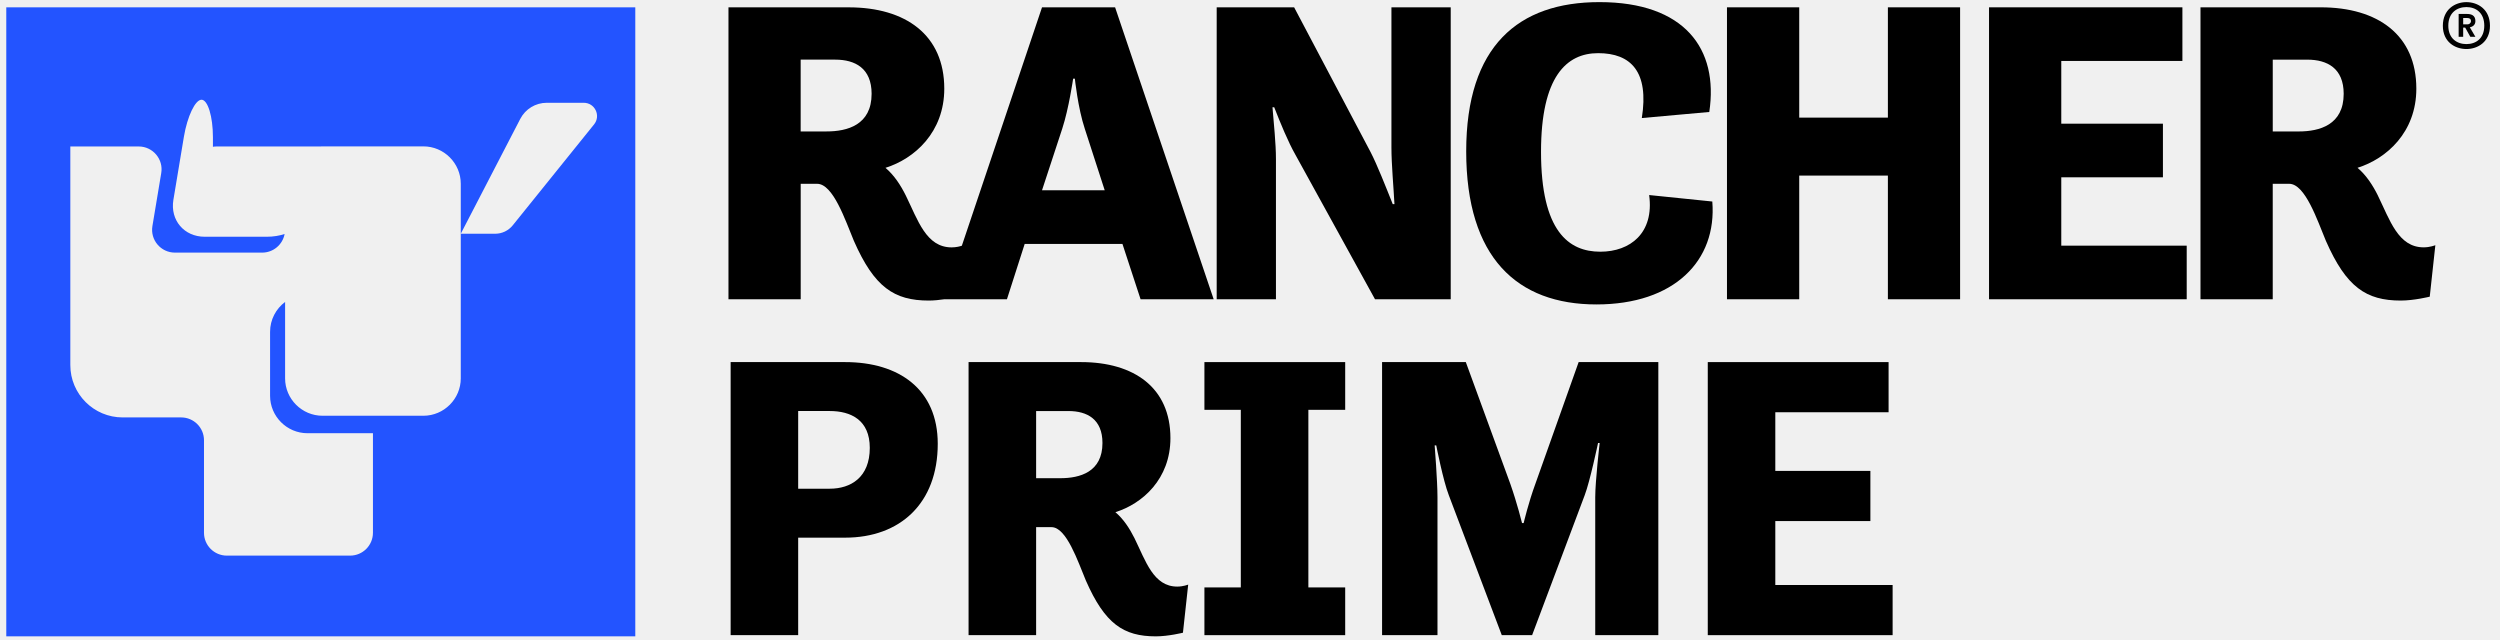
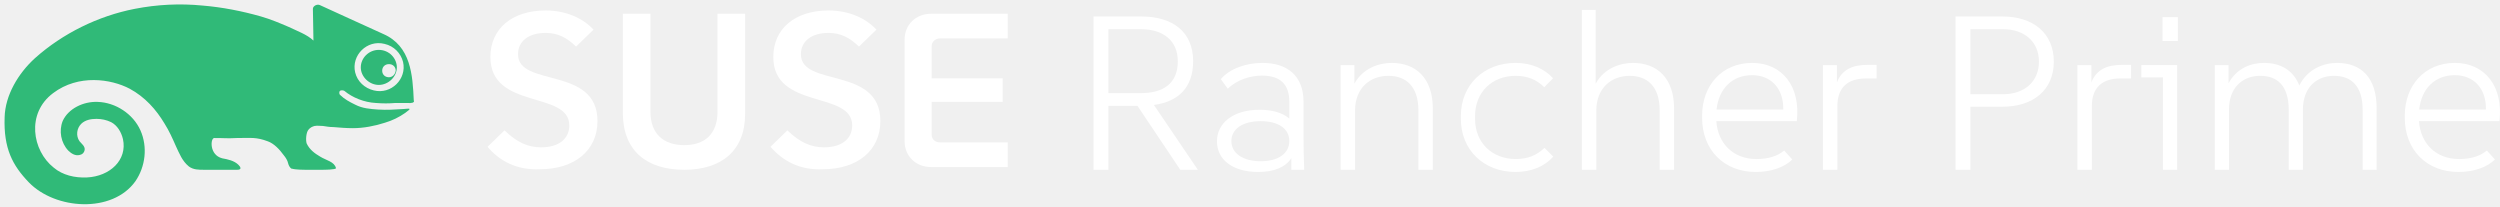
- <svg xmlns="http://www.w3.org/2000/svg" id="Layer_2" viewBox="0 0 129 33">
+ <svg xmlns="http://www.w3.org/2000/svg" width="194" height="16" viewBox="0 0 194 16" fill="none">
+   <g clip-path="url(#clip0_598_1985)">
+     <path d="M37.836 11.391L39.148 10.116C40.11 11.051 40.985 11.433 41.991 11.433C43.39 11.433 44.177 10.753 44.177 9.734C44.177 7.015 38.055 8.544 38.055 4.423C38.055 2.214 39.76 0.812 42.34 0.812C43.915 0.812 45.227 1.407 46.058 2.299L44.702 3.616C44.002 2.936 43.303 2.554 42.34 2.554C41.029 2.554 40.198 3.191 40.198 4.211C40.198 6.802 46.364 5.103 46.364 9.394C46.364 11.688 44.571 13.133 41.903 13.133C40.11 13.217 38.755 12.495 37.836 11.391Z" fill="white" />
+     <path d="M48.332 8.842V1.067H50.474V8.672C50.474 10.413 51.524 11.263 53.098 11.263C54.673 11.263 55.678 10.413 55.678 8.672V1.067H57.821V8.842C57.821 11.73 55.941 13.175 53.098 13.175C50.256 13.175 48.375 11.773 48.332 8.842Z" fill="white" />
+     <path d="M59.789 11.391L61.101 10.116C62.063 11.051 62.938 11.433 63.943 11.433C65.343 11.433 66.13 10.753 66.13 9.734C66.13 7.015 60.008 8.544 60.008 4.423C60.008 2.214 61.713 0.812 64.293 0.812C65.868 0.812 67.179 1.407 68.01 2.299L66.655 3.616C65.955 2.936 65.255 2.554 64.293 2.554C62.981 2.554 62.15 3.191 62.15 4.211C62.15 6.802 68.316 5.103 68.316 9.394C68.316 11.688 66.523 13.133 63.856 13.133C62.063 13.217 60.751 12.495 59.789 11.391Z" fill="white" />
+     <path d="M70.197 10.966V3.064C70.197 1.917 71.071 1.067 72.252 1.067H78.2V2.979H72.952C72.602 2.979 72.296 3.234 72.296 3.573V6.08H77.806V7.907H72.296V10.456C72.296 10.796 72.558 11.051 72.952 11.051H78.2V12.963H72.252C71.071 12.963 70.197 12.113 70.197 10.966Z" fill="white" />
+     <path d="M31.277 4.806C31.583 6.123 30.358 7.355 29.003 7.015C28.303 6.845 27.734 6.335 27.559 5.613C27.253 4.296 28.478 3.064 29.834 3.404C30.577 3.574 31.102 4.126 31.277 4.806ZM22.006 12.028C22.181 12.24 22.312 12.453 22.356 12.665C22.399 12.835 22.487 13.005 22.618 13.09C22.618 13.09 22.618 13.09 22.662 13.09C22.924 13.175 23.668 13.175 23.668 13.175H24.979C25.111 13.175 26.073 13.175 26.073 13.047C25.942 12.538 25.329 12.453 24.848 12.155C24.411 11.9 24.017 11.603 23.799 11.136C23.711 10.881 23.755 10.286 23.93 10.074C24.061 9.904 24.236 9.819 24.411 9.776C24.63 9.734 24.848 9.776 25.067 9.776C25.329 9.819 25.592 9.861 25.854 9.861C26.379 9.904 26.86 9.946 27.385 9.946C28.215 9.946 29.09 9.776 29.877 9.521C30.446 9.351 30.971 9.096 31.451 8.757C31.976 8.374 31.845 8.417 31.32 8.459C30.664 8.502 30.008 8.544 29.352 8.502C28.74 8.459 28.128 8.417 27.559 8.119C27.122 7.907 26.729 7.695 26.379 7.355C26.335 7.312 26.291 7.142 26.379 7.057C26.466 6.972 26.685 7.015 26.729 7.057C27.341 7.567 28.259 7.949 29.177 7.992C29.702 8.034 30.183 8.034 30.664 7.992C30.927 7.992 31.277 7.992 31.539 7.992C31.67 7.992 32.02 8.034 32.108 7.907C32.151 7.864 32.108 7.822 32.108 7.779C32.02 5.825 31.889 3.574 29.746 2.639C28.172 1.917 25.81 0.855 24.805 0.387C24.586 0.302 24.28 0.472 24.28 0.685C24.28 1.322 24.323 2.299 24.323 3.149C23.842 2.681 23.012 2.384 22.399 2.087C21.7 1.789 21 1.492 20.256 1.279C18.77 0.855 17.239 0.557 15.709 0.43C13.959 0.26 12.21 0.345 10.461 0.685C7.618 1.237 4.863 2.596 2.72 4.508C1.409 5.698 0.403 7.397 0.359 9.096C0.272 11.518 0.971 12.835 2.239 14.152C4.295 16.276 8.712 16.574 10.505 14.067C11.292 12.92 11.467 11.391 10.898 10.116C10.33 8.842 8.974 7.949 7.575 7.907C6.481 7.864 5.301 8.417 4.863 9.394C4.557 10.159 4.732 11.093 5.301 11.688C5.519 11.9 5.825 12.113 6.175 12.028C6.394 11.985 6.525 11.858 6.569 11.646C6.613 11.348 6.35 11.178 6.175 10.966C5.869 10.541 5.957 9.946 6.306 9.606C6.613 9.309 7.05 9.224 7.487 9.224C7.881 9.224 8.274 9.309 8.624 9.479C9.105 9.734 9.411 10.244 9.542 10.796C9.892 12.41 8.537 13.685 6.744 13.77C5.825 13.812 4.863 13.6 4.164 13.005C2.502 11.688 2.021 8.799 4.12 7.227C6.088 5.74 8.624 6.123 10.067 6.887C11.248 7.525 12.123 8.502 12.778 9.606C13.128 10.159 13.391 10.753 13.653 11.348C13.915 11.9 14.134 12.495 14.659 12.92C15.009 13.175 15.402 13.175 15.84 13.175H18.42C18.77 13.175 18.682 12.963 18.507 12.793C18.157 12.453 17.676 12.368 17.239 12.283C16.233 12.028 16.321 10.711 16.627 10.711C17.545 10.711 17.545 10.753 18.376 10.711C19.513 10.711 19.863 10.626 20.781 10.966C21.262 11.136 21.7 11.603 22.006 12.028Z" fill="#30BA78" />
+     <path d="M29.396 3.871C28.609 3.871 27.997 4.508 27.997 5.231C27.997 5.953 28.653 6.59 29.396 6.59C30.139 6.59 30.795 5.953 30.795 5.231C30.795 4.508 30.183 3.871 29.396 3.871ZM30.183 5.995C29.877 5.995 29.658 5.783 29.658 5.486C29.658 5.188 29.877 4.976 30.183 4.976C30.489 4.976 30.708 5.188 30.708 5.486C30.664 5.783 30.446 5.995 30.183 5.995Z" fill="#30B878" />
+     <path d="M190.774 13.345C188.307 13.345 186.611 11.628 186.611 9.147V8.977C186.611 6.615 188.168 4.882 190.494 4.882C192.82 4.882 194.272 6.7 193.957 9.402H187.713C187.835 11.136 189.025 12.342 190.826 12.342C191.718 12.342 192.471 12.121 192.978 11.679L193.608 12.376C192.995 12.988 191.946 13.345 190.774 13.345ZM187.73 8.502H192.908C192.943 6.836 191.928 5.833 190.494 5.833C188.937 5.833 187.905 6.887 187.73 8.502Z" fill="white" />
+     <path d="M171.867 13.175V5.052H172.934V6.462C173.581 5.273 174.7 4.882 175.68 4.882C176.974 4.882 177.954 5.443 178.426 6.632C179.091 5.307 180.368 4.882 181.365 4.882C183.202 4.882 184.426 6.003 184.426 8.383V13.175H183.341V8.518C183.341 6.666 182.449 5.884 181.12 5.884C179.756 5.884 178.706 6.802 178.706 8.502V13.175H177.604V8.518C177.604 6.666 176.729 5.884 175.4 5.884C174.018 5.884 172.969 6.802 172.969 8.502V13.175H171.867Z" fill="white" />
+     <path d="M167.846 13.175V6.004H166.167V5.052H168.948V13.175H167.846ZM167.811 3.183V1.331H169.001V3.183H167.811Z" fill="white" />
+     <path d="M161.207 13.175V5.052H162.292V6.395C162.694 5.341 163.604 5.035 164.636 5.035H165.37V6.089H164.548C163.149 6.089 162.327 6.769 162.327 8.247V13.175H161.207Z" fill="white" />
+     <path d="M151.75 13.175V1.279H155.388C157.767 1.279 159.376 2.571 159.376 4.78C159.376 6.989 157.767 8.281 155.388 8.281H152.904V13.175H151.75ZM152.904 7.312H155.441C157.085 7.312 158.222 6.343 158.222 4.78C158.222 3.234 157.085 2.265 155.441 2.265H152.904V7.312Z" fill="white" />
+     <path d="M141.46 13.175V5.052H142.545V6.395C142.947 5.341 143.857 5.035 144.889 5.035H145.623V6.089H144.801C143.402 6.089 142.58 6.769 142.58 8.247V13.175H141.46Z" fill="white" />
+     <path d="M136.247 13.345C133.781 13.345 132.084 11.628 132.084 9.147V8.977C132.084 6.615 133.641 4.882 135.967 4.882C138.294 4.882 139.746 6.7 139.431 9.402H133.186C133.308 11.136 134.498 12.342 136.3 12.342C137.192 12.342 137.944 12.121 138.451 11.679L139.081 12.376C138.469 12.988 137.419 13.345 136.247 13.345ZM133.204 8.502H138.381C138.416 6.836 137.402 5.833 135.967 5.833C134.41 5.833 133.378 6.887 133.204 8.502Z" fill="white" />
+     <path d="M122.755 13.175V0.77H123.822V6.496C124.487 5.273 125.764 4.882 126.708 4.882C128.58 4.882 129.909 6.038 129.909 8.434V13.175H128.79V8.57C128.79 6.666 127.793 5.885 126.463 5.885C125.064 5.885 123.874 6.802 123.874 8.587V13.175H122.755Z" fill="white" />
+     <path d="M117.612 13.345C115.146 13.345 113.362 11.645 113.362 9.215V9.011C113.362 6.564 115.163 4.882 117.612 4.882C118.819 4.882 119.834 5.324 120.516 6.071L119.834 6.768C119.257 6.19 118.539 5.884 117.612 5.884C115.793 5.884 114.464 7.142 114.464 9.011V9.215C114.464 11.085 115.793 12.342 117.63 12.342C118.539 12.342 119.257 12.053 119.851 11.475L120.533 12.155C119.851 12.92 118.819 13.345 117.612 13.345Z" fill="white" />
+     <path d="M104.033 13.175V5.052H105.1V6.496C105.765 5.273 107.042 4.882 107.986 4.882C109.858 4.882 111.187 6.037 111.187 8.434V13.175H110.068V8.569C110.068 6.666 109.071 5.884 107.741 5.884C106.342 5.884 105.152 6.802 105.152 8.586V13.175H104.033Z" fill="white" />
+     <path d="M100.209 13.175V12.274C99.754 12.971 98.879 13.345 97.637 13.345C95.661 13.345 94.436 12.393 94.436 10.966C94.436 9.589 95.643 8.518 97.742 8.518C98.757 8.518 99.526 8.756 100.051 9.198V7.907C100.051 6.513 99.317 5.867 97.935 5.867C97.025 5.867 95.976 6.19 95.276 6.887L94.734 6.139C95.468 5.29 96.745 4.882 97.97 4.882C99.876 4.882 101.153 5.867 101.153 7.89V10.473C101.153 11.373 101.171 12.274 101.206 13.175H100.209ZM95.556 10.949C95.556 11.883 96.43 12.512 97.83 12.512C99.229 12.512 100.051 11.883 100.051 10.949C100.051 10.014 99.247 9.402 97.83 9.402C96.413 9.402 95.556 10.014 95.556 10.949Z" fill="white" />
+     <path d="M84.856 13.175V1.279H88.564C90.995 1.279 92.587 2.469 92.587 4.746C92.587 6.819 91.415 7.89 89.543 8.145L92.954 13.175H91.59L88.267 8.213H86.01V13.175H84.856ZM86.01 7.227H88.529C90.243 7.227 91.398 6.496 91.398 4.763C91.398 3.132 90.243 2.265 88.529 2.265H86.01V7.227Z" fill="white" />
+   </g>
  <defs>
-     <style>.cls-1{fill:none;}.cls-2{fill:#2354ff;}</style>
+     <clipPath id="clip0_598_1985">
+       <rect width="194" height="16" fill="white" />
+     </clipPath>
  </defs>
-   <g>
-     <path d="M41.315,9.484h.848c.827,0,1.452,1.874,1.898,2.946,1.05,2.388,2.076,3.079,3.861,3.079,.269,0,.553-.03,.801-.067h3.235l.916-2.856h5.044l.936,2.856h3.771L57.539,.378h-3.771l-4.137,12.302c-.101,.033-.294,.085-.526,.085-1.316,0-1.741-1.406-2.366-2.677-.267-.537-.602-1.05-1.048-1.428,1.494-.469,3.034-1.83,3.034-4.085,0-2.767-1.986-4.196-4.932-4.196h-6.204V15.442h3.727v-5.958Zm13.501-2.858c.335-1.026,.558-2.566,.558-2.566h.089s.157,1.518,.514,2.589l1.026,3.169h-3.235l1.048-3.191Zm-13.501-3.549h1.785c1.027,0,1.875,.447,1.875,1.763,0,1.607-1.25,1.942-2.321,1.942h-1.34V3.078Z" />
-     <path d="M74.856,.378h-3.058V7.609c0,.87,.112,2.076,.156,2.924h-.089c-.357-.893-.804-2.031-1.139-2.678l-3.949-7.477h-3.996V15.442h3.058v-7.23c0-.826-.112-1.83-.179-2.678h.09c.312,.803,.715,1.785,1.095,2.454l4.106,7.455h3.906V.378Z" />
-     <path d="M88.355,10.398l-3.259-.334c.268,1.964-.981,2.924-2.521,2.924-1.63,0-3.058-1.05-3.058-5.156,0-3.884,1.317-5.089,2.946-5.089,1.697,0,2.634,.96,2.255,3.348l3.481-.313c.491-3.258-1.273-5.669-5.669-5.669-4.173,0-6.874,2.255-6.874,7.7,0,5.491,2.633,7.9,6.719,7.9,4.017,0,6.226-2.254,5.98-5.312Z" />
-     <polygon points="97.415 6.069 92.84 6.069 92.84 .378 89.112 .378 89.112 15.442 92.84 15.442 92.84 9.06 97.415 9.06 97.415 15.442 101.141 15.442 101.141 .378 97.415 .378 97.415 6.069" />
-     <polygon points="106.362 9.149 111.607 9.149 111.607 6.382 106.362 6.382 106.362 3.145 112.612 3.145 112.612 .378 102.634 .378 102.634 15.442 112.834 15.442 112.834 12.676 106.362 12.676 106.362 9.149" />
-     <path d="M122.698,10.087c-.268-.537-.603-1.05-1.05-1.428,1.495-.469,3.035-1.83,3.035-4.085,0-2.767-1.986-4.196-4.932-4.196h-6.206V15.442h3.728v-5.958h.848c.825,0,1.45,1.874,1.896,2.946,1.05,2.388,2.077,3.079,3.861,3.079,.692,0,1.497-.201,1.497-.201l.289-2.656s-.268,.111-.602,.111c-1.317,0-1.742-1.406-2.366-2.677Zm-4.084-3.303h-1.34V3.078h1.786c1.026,0,1.874,.447,1.874,1.763,0,1.607-1.25,1.942-2.32,1.942Z" />
-     <path d="M127.731,1.091c0-.307-.219-.371-.438-.371h-.427V1.899h.234v-.474h.104l.265,.474h.261l-.288-.491c.168-.031,.288-.136,.288-.318Zm-.417,.166h-.214v-.327h.214c.089,0,.188,.031,.188,.157,0,.108-.09,.171-.188,.171Z" />
-     <path d="M127.266,.11c-.584,0-1.215,.371-1.215,1.22,0,.835,.631,1.2,1.215,1.2,.585,0,1.216-.365,1.216-1.2,0-.855-.631-1.22-1.216-1.22Zm0,2.165c-.485,0-.933-.288-.933-.95,0-.667,.447-.96,.933-.96,.491,0,.923,.293,.923,.96,0,.662-.432,.95-.923,.95Z" />
-     <path d="M43.608,18.684h-5.907v14.09h3.485v-5.031h2.422c2.839,0,4.78-1.774,4.78-4.843,0-2.818-2.004-4.216-4.78-4.216Zm-.793,6.533h-1.629v-4.008h1.629c1.085,0,2.066,.459,2.066,1.9,0,1.524-.981,2.108-2.066,2.108Z" />
-     <path d="M58.536,27.764c-.251-.501-.564-.981-.981-1.336,1.398-.438,2.839-1.712,2.839-3.82,0-2.588-1.857-3.924-4.613-3.924h-5.803v14.09h3.486v-5.573h.793c.772,0,1.356,1.753,1.774,2.755,.98,2.233,1.94,2.88,3.61,2.88,.647,0,1.399-.188,1.399-.188l.271-2.484s-.25,.104-.563,.104c-1.231,0-1.628-1.315-2.212-2.505Zm-3.82-3.089h-1.252v-3.465h1.67c.96,0,1.753,.418,1.753,1.649,0,1.503-1.169,1.816-2.171,1.816Z" />
-     <polygon points="62.148 21.147 64.026 21.147 64.026 30.311 62.148 30.311 62.148 32.774 69.412 32.774 69.412 30.311 67.512 30.311 67.512 21.147 69.412 21.147 69.412 18.684 62.148 18.684 62.148 21.147" />
-     <path d="M79.225,24.967c-.354,.96-.605,2.024-.605,2.024h-.083s-.251-1.022-.605-2.024l-2.296-6.283h-4.321v14.09h2.859v-7.118c0-.835-.146-2.672-.146-2.672h.083s.354,1.816,.647,2.567l2.734,7.223h1.565l2.714-7.223c.271-.709,.688-2.692,.688-2.692h.084s-.229,1.962-.229,2.797v7.118h3.256v-14.09h-4.112l-2.233,6.283Z" />
-     <polygon points="91.606 26.887 96.512 26.887 96.512 24.299 91.606 24.299 91.606 21.272 97.451 21.272 97.451 18.684 88.121 18.684 88.121 32.774 97.659 32.774 97.659 30.186 91.606 30.186 91.606 26.887" />
-   </g>
-   <rect class="cls-1" x=".272" y=".358" width="32.512" height="32.513" />
-   <rect class="cls-1" x="3.459" y="5.139" width="20.4" height="23.587" />
-   <path class="cls-2" d="M.324,.378V32.836H32.781V.378H.324ZM30.655,6.418l-4.196,5.208c-.222,.275-.555,.435-.907,.435h-1.776v7.462c0,1.061-.868,1.93-1.93,1.93h-5.205c-1.061,0-1.93-.869-1.93-1.93v-3.943c-.468,.351-.775,.911-.775,1.541v3.303c0,1.061,.868,1.93,1.929,1.93h3.379v5.137c0,.651-.528,1.179-1.179,1.179h-6.36c-.651,0-1.179-.528-1.179-1.179v-4.773c0-.651-.527-1.179-1.178-1.179h-3.018c-1.492,0-2.701-1.209-2.701-2.699V7.558h3.529c.727,0,1.283,.655,1.162,1.372l-.455,2.733c-.121,.72,.435,1.372,1.162,1.372h4.5c.577,0,1.057-.413,1.159-.961-.274,.091-.586,.142-.915,.142h-3.21c-1.061,0-1.788-.857-1.614-1.904l.543-3.261c.176-1.047,.584-1.905,.908-1.905,.324,0,.589,.869,.589,1.93v.498c.06-.009,.122-.016,.184-.016h5.343c.041-.003,.084-.005,.127-.005h5.205c1.062,0,1.93,.868,1.93,1.929v2.579l3.071-5.928c.264-.509,.79-.829,1.362-.829h1.913c.575,0,.894,.666,.533,1.114Z" />
-   <rect class="cls-1" x="23.541" y="5.139" width="7.331" height="7.013" />
</svg>
